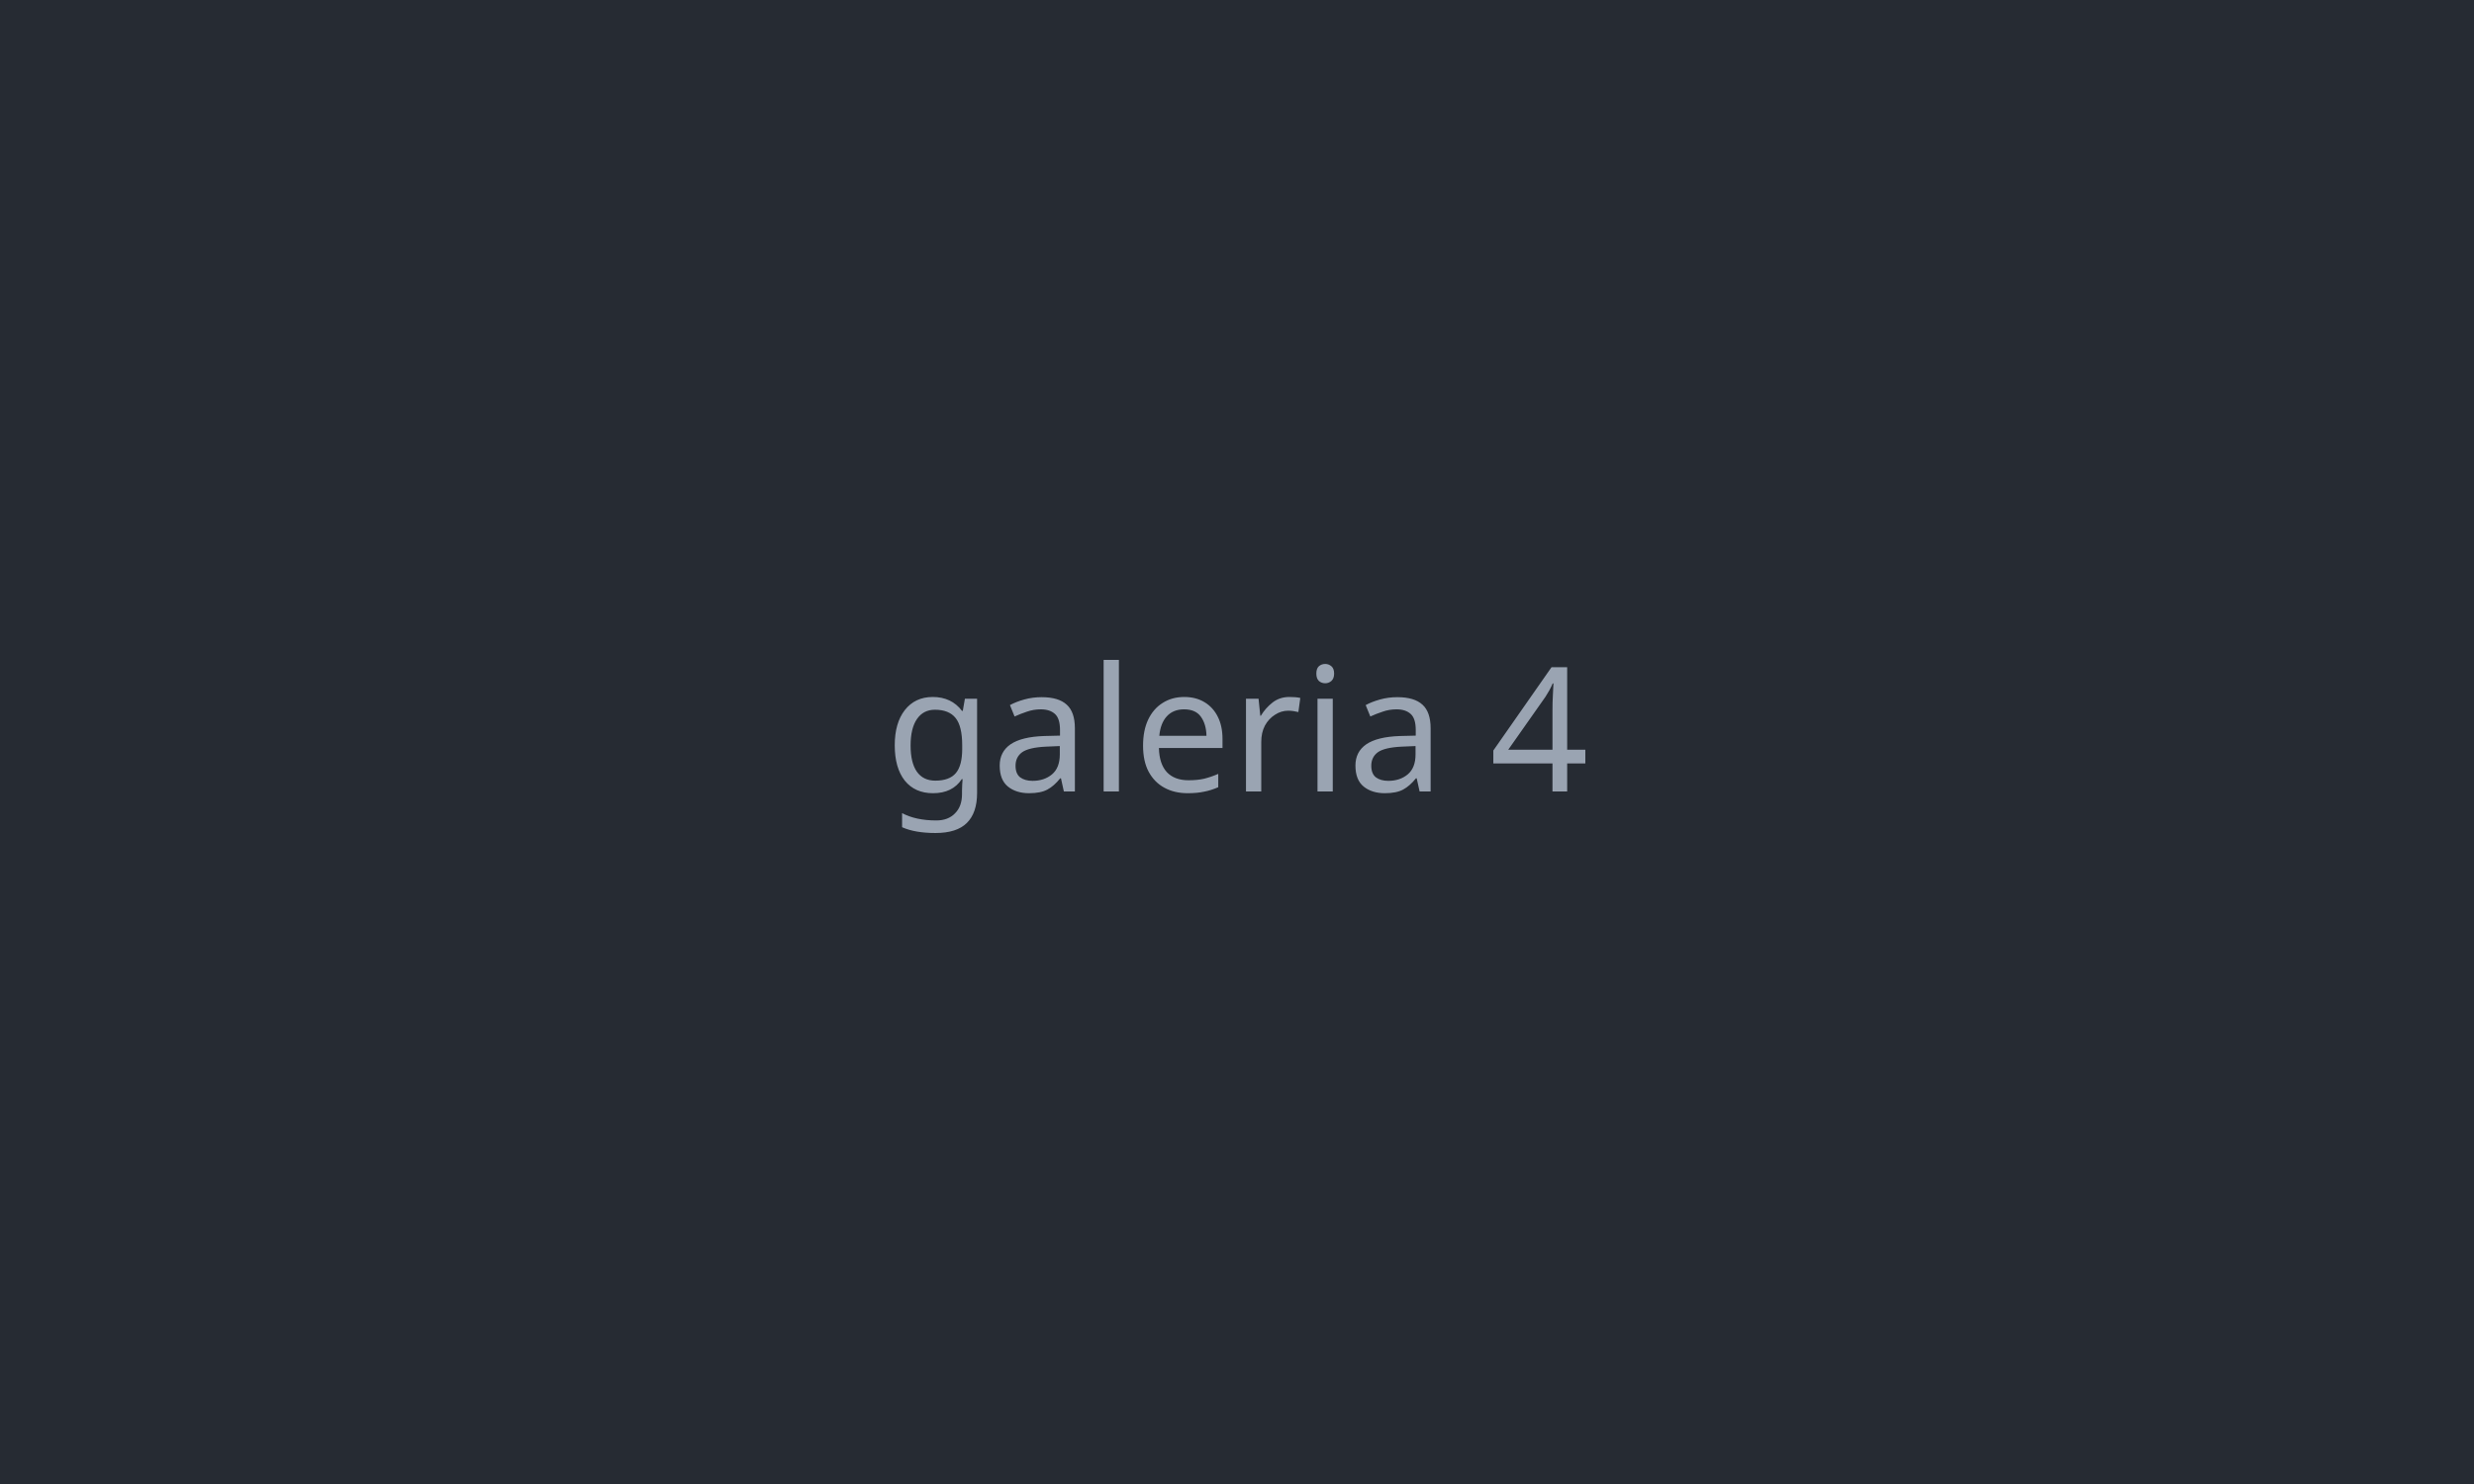
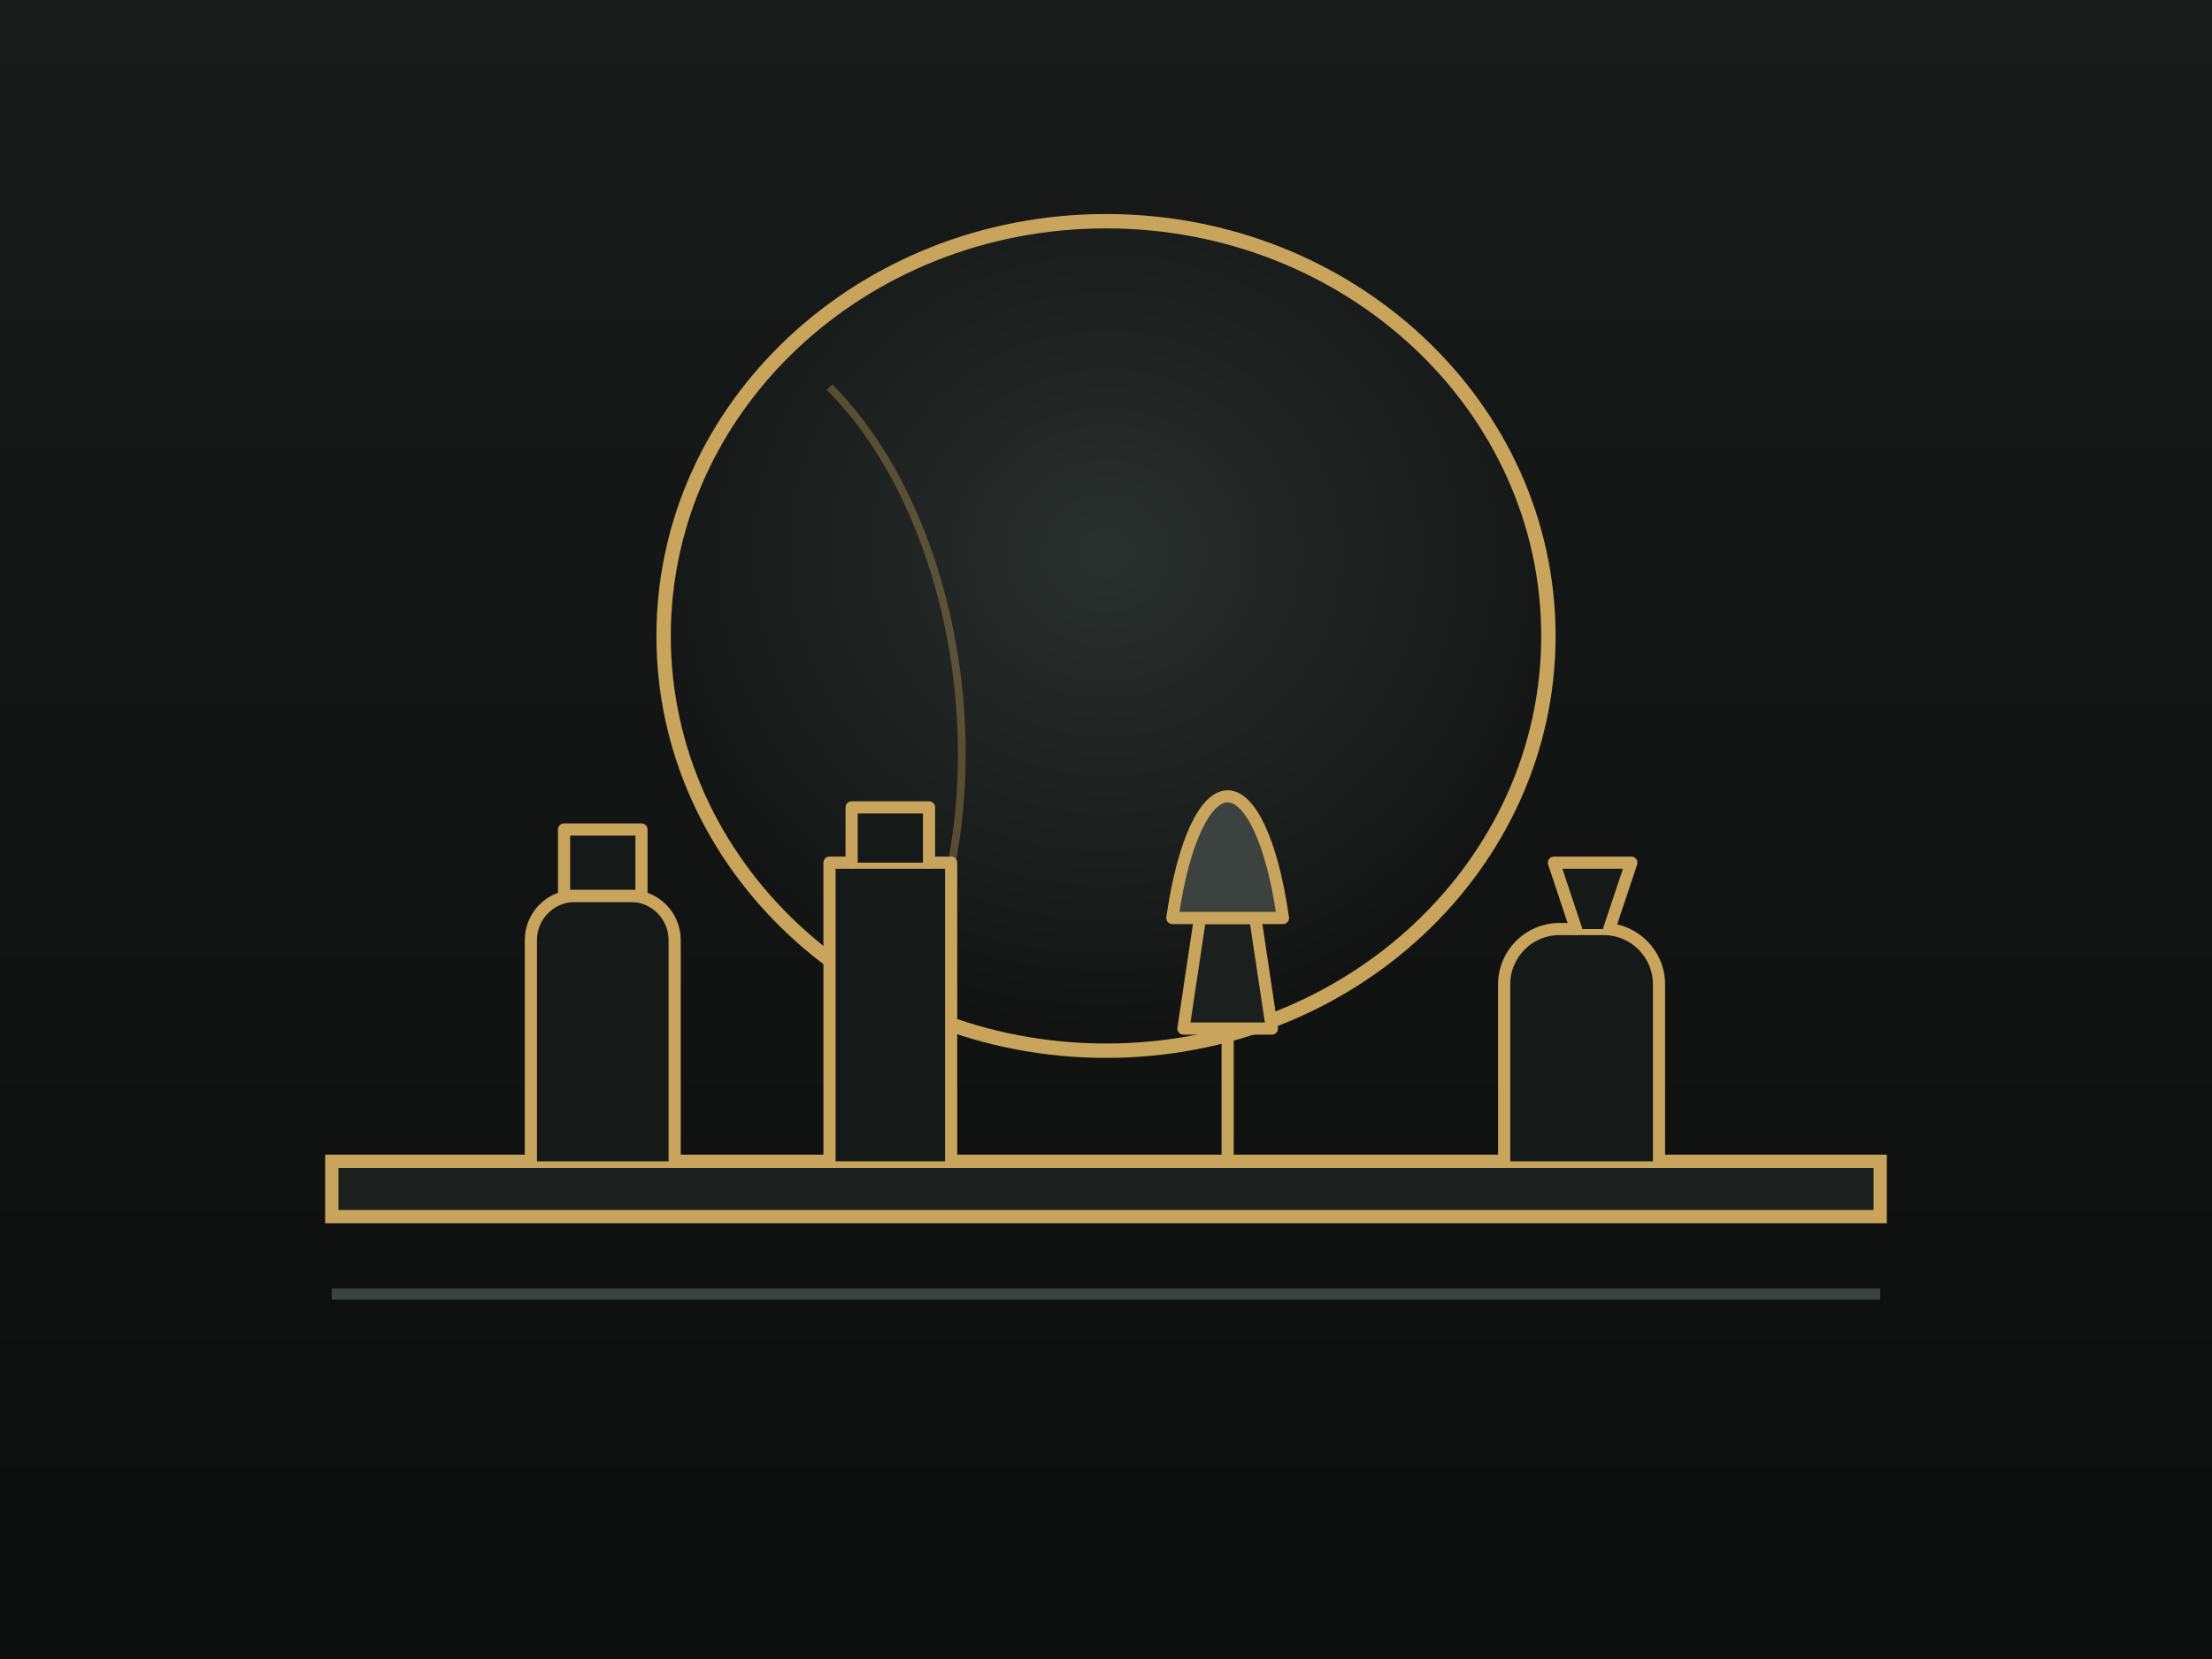
- <svg xmlns="http://www.w3.org/2000/svg" viewBox="0 0 200 120">
-   <rect width="200" height="120" fill="#262b33" />
-   <text x="100" y="64" fill="#9aa4b2" font-family="sans-serif" font-size="14" text-anchor="middle">galeria 4</text>
+ <svg xmlns="http://www.w3.org/2000/svg" viewBox="0 0 400 300" role="img" aria-label="Bancada com espelho e produtos">
+   <defs>
+     <linearGradient id="g4bg" x1="0" y1="0" x2="0" y2="1">
+       <stop offset="0" stop-color="#171b1a" />
+       <stop offset="1" stop-color="#0c0e0d" />
+     </linearGradient>
+     <radialGradient id="g4mirror" cx="0.5" cy="0.4" r="0.7">
+       <stop offset="0" stop-color="#2a302e" />
+       <stop offset="1" stop-color="#0c0e0d" />
+     </radialGradient>
+   </defs>
+   <rect width="400" height="300" fill="url(#g4bg)" />
+   <rect x="120" y="40" width="160" height="150" rx="80" fill="url(#g4mirror)" stroke="#c9a45c" stroke-width="2.6" />
+   <path d="M150 70c20 20 30 60 20 95" stroke="#c9a45c" stroke-width="1.4" fill="none" opacity="0.35" />
+   <path d="M60 210h280v10H60z" fill="#1b201e" stroke="#c9a45c" stroke-width="2.4" />
+   <line x1="60" y1="234" x2="340" y2="234" stroke="#3b423f" stroke-width="2" />
+   <g stroke="#c9a45c" stroke-width="2.2" fill="#151918" stroke-linecap="round" stroke-linejoin="round">
+     <path d="M96 210v-40a8 8 0 0 1 8-8h10a8 8 0 0 1 8 8v40" />
+     <path d="M102 150h14v12h-14z" />
+     <path d="M150 210v-54h22v54" />
+     <path d="M154 156v-10h14v10" />
+     <path d="M300 210v-32a10 10 0 0 0-10-10h-8a10 10 0 0 0-10 10v32" />
+     <path d="M285 168l-4-12h14l-4 12" />
+   </g>
+   <g stroke="#c9a45c" stroke-width="2.2" fill="none" stroke-linecap="round" stroke-linejoin="round">
+     <path d="M222 210v-24" />
+     <path d="M214 186h16l-3 -20h-10z" fill="#1b201e" />
+     <path d="M212 166c2-14 6-22 10-22s8 8 10 22z" fill="#3b423f" />
+   </g>
</svg>
